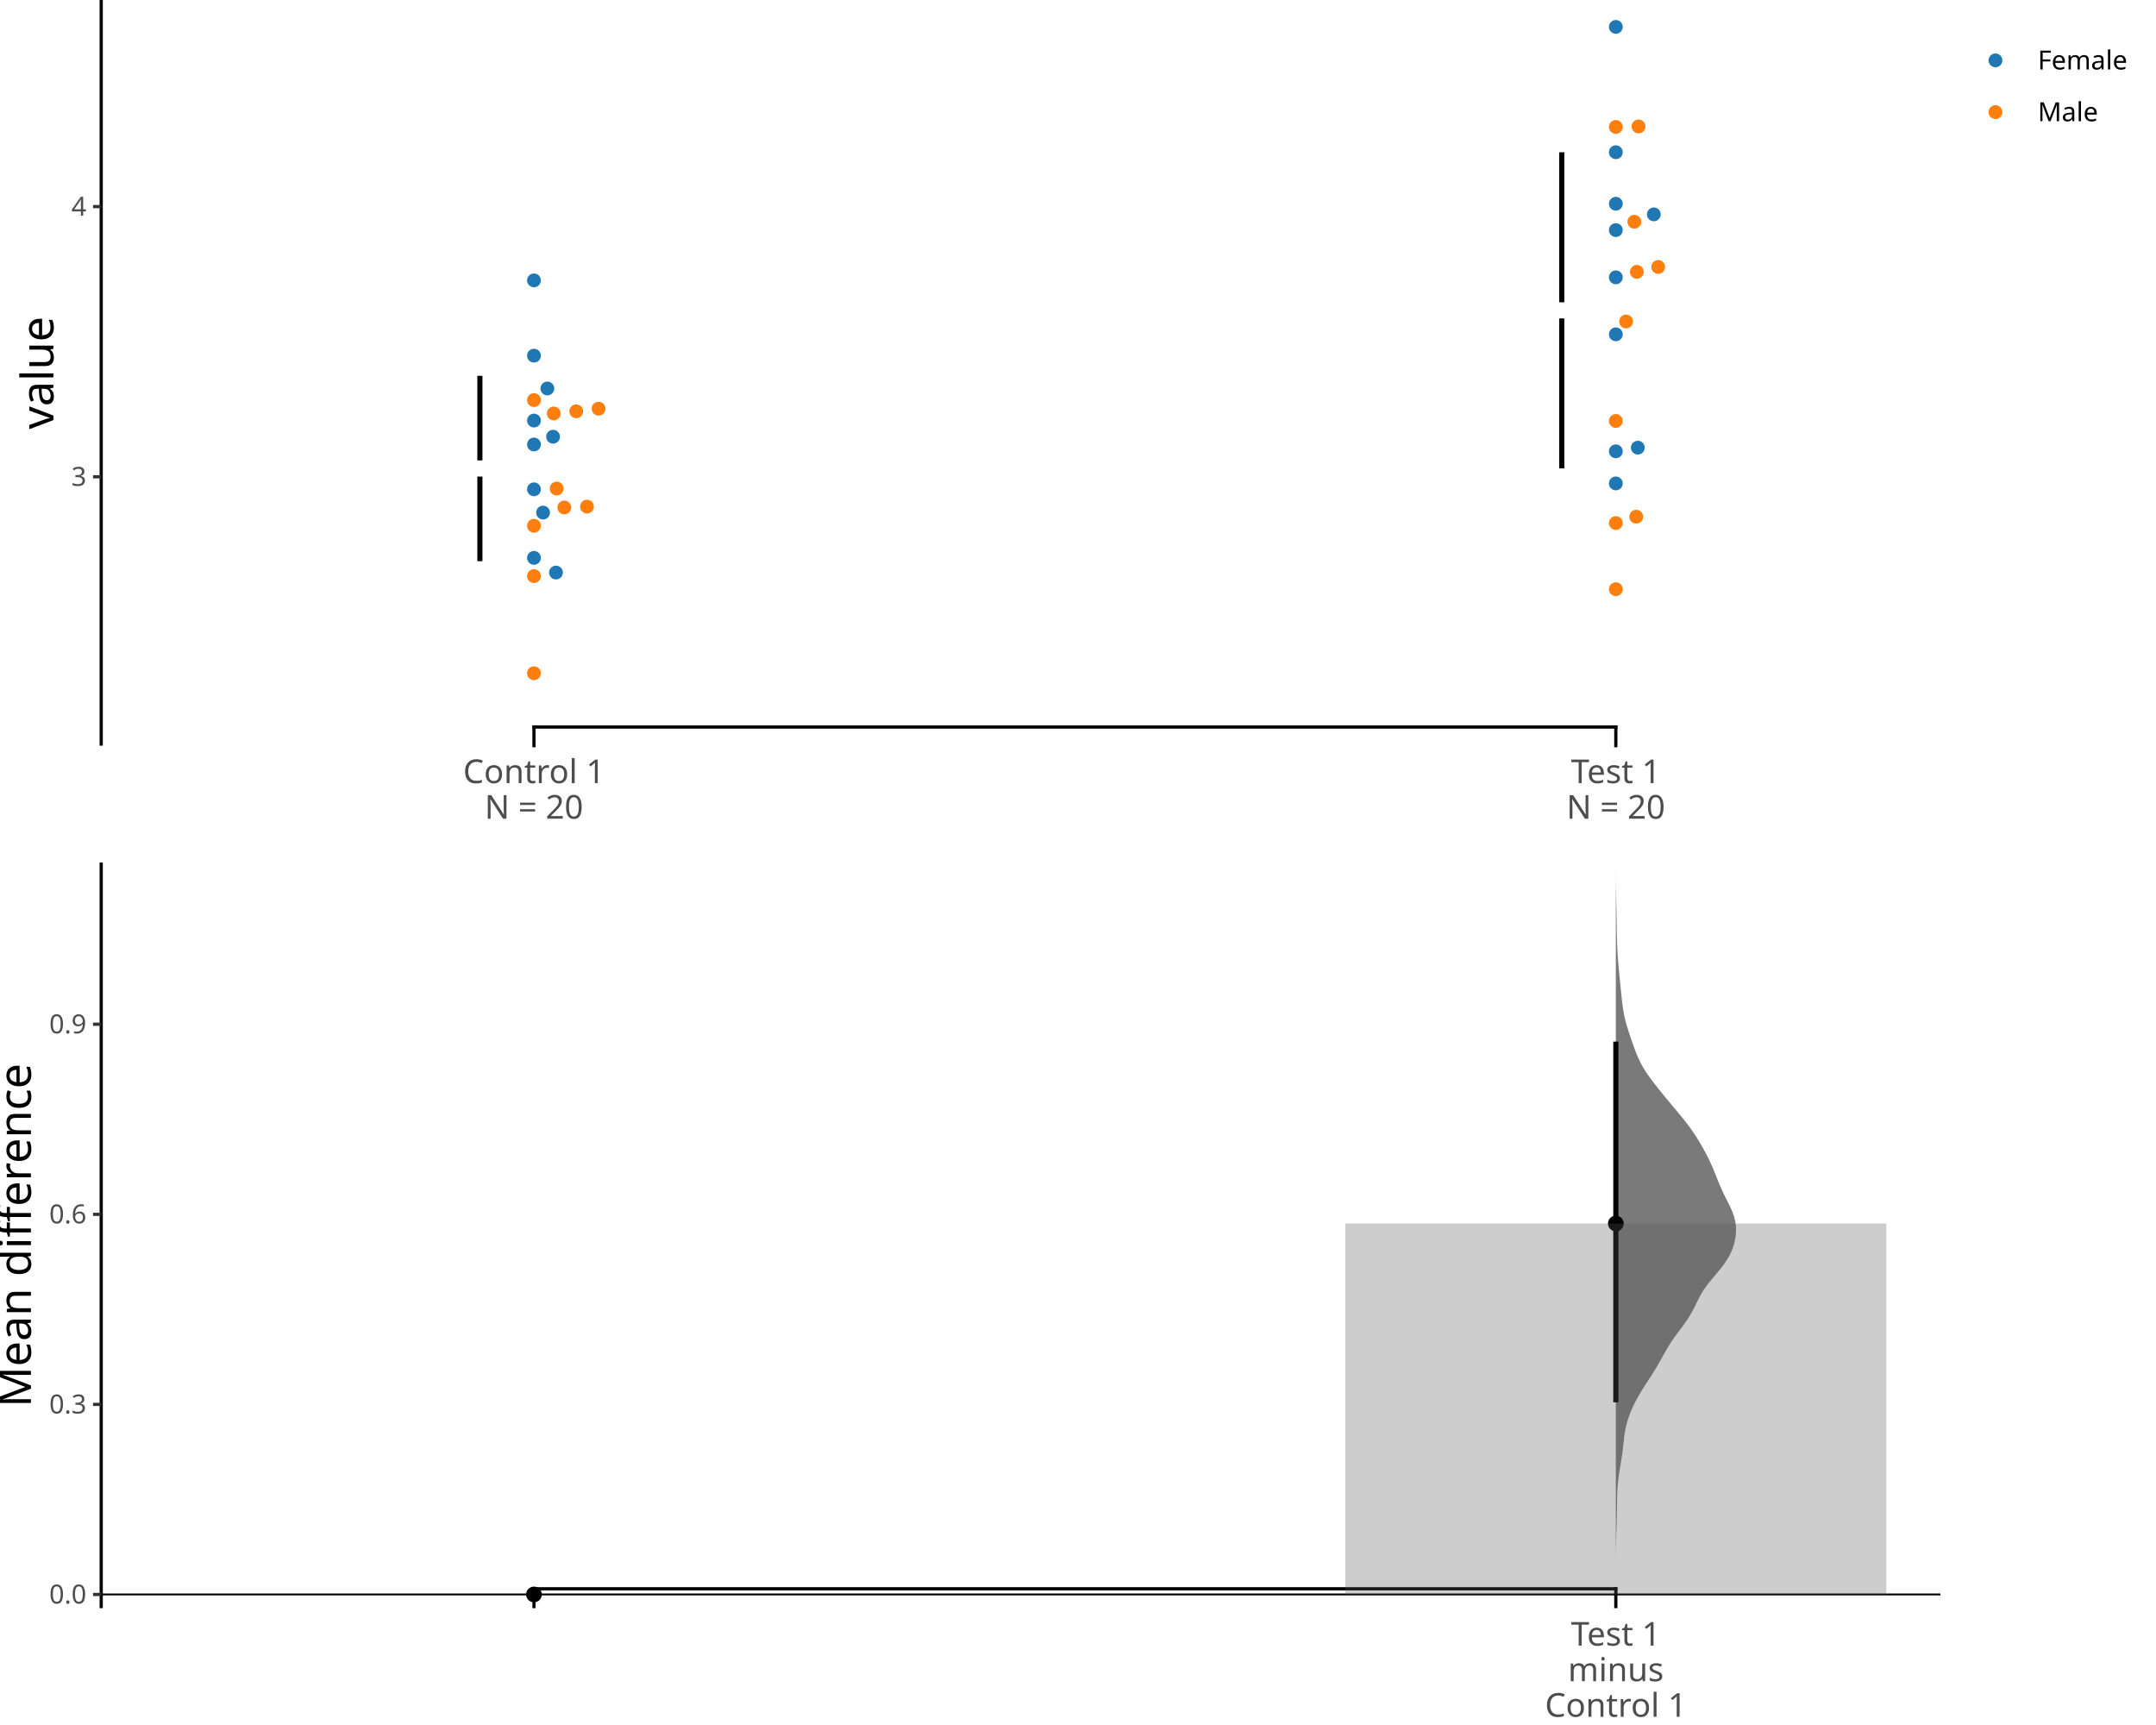
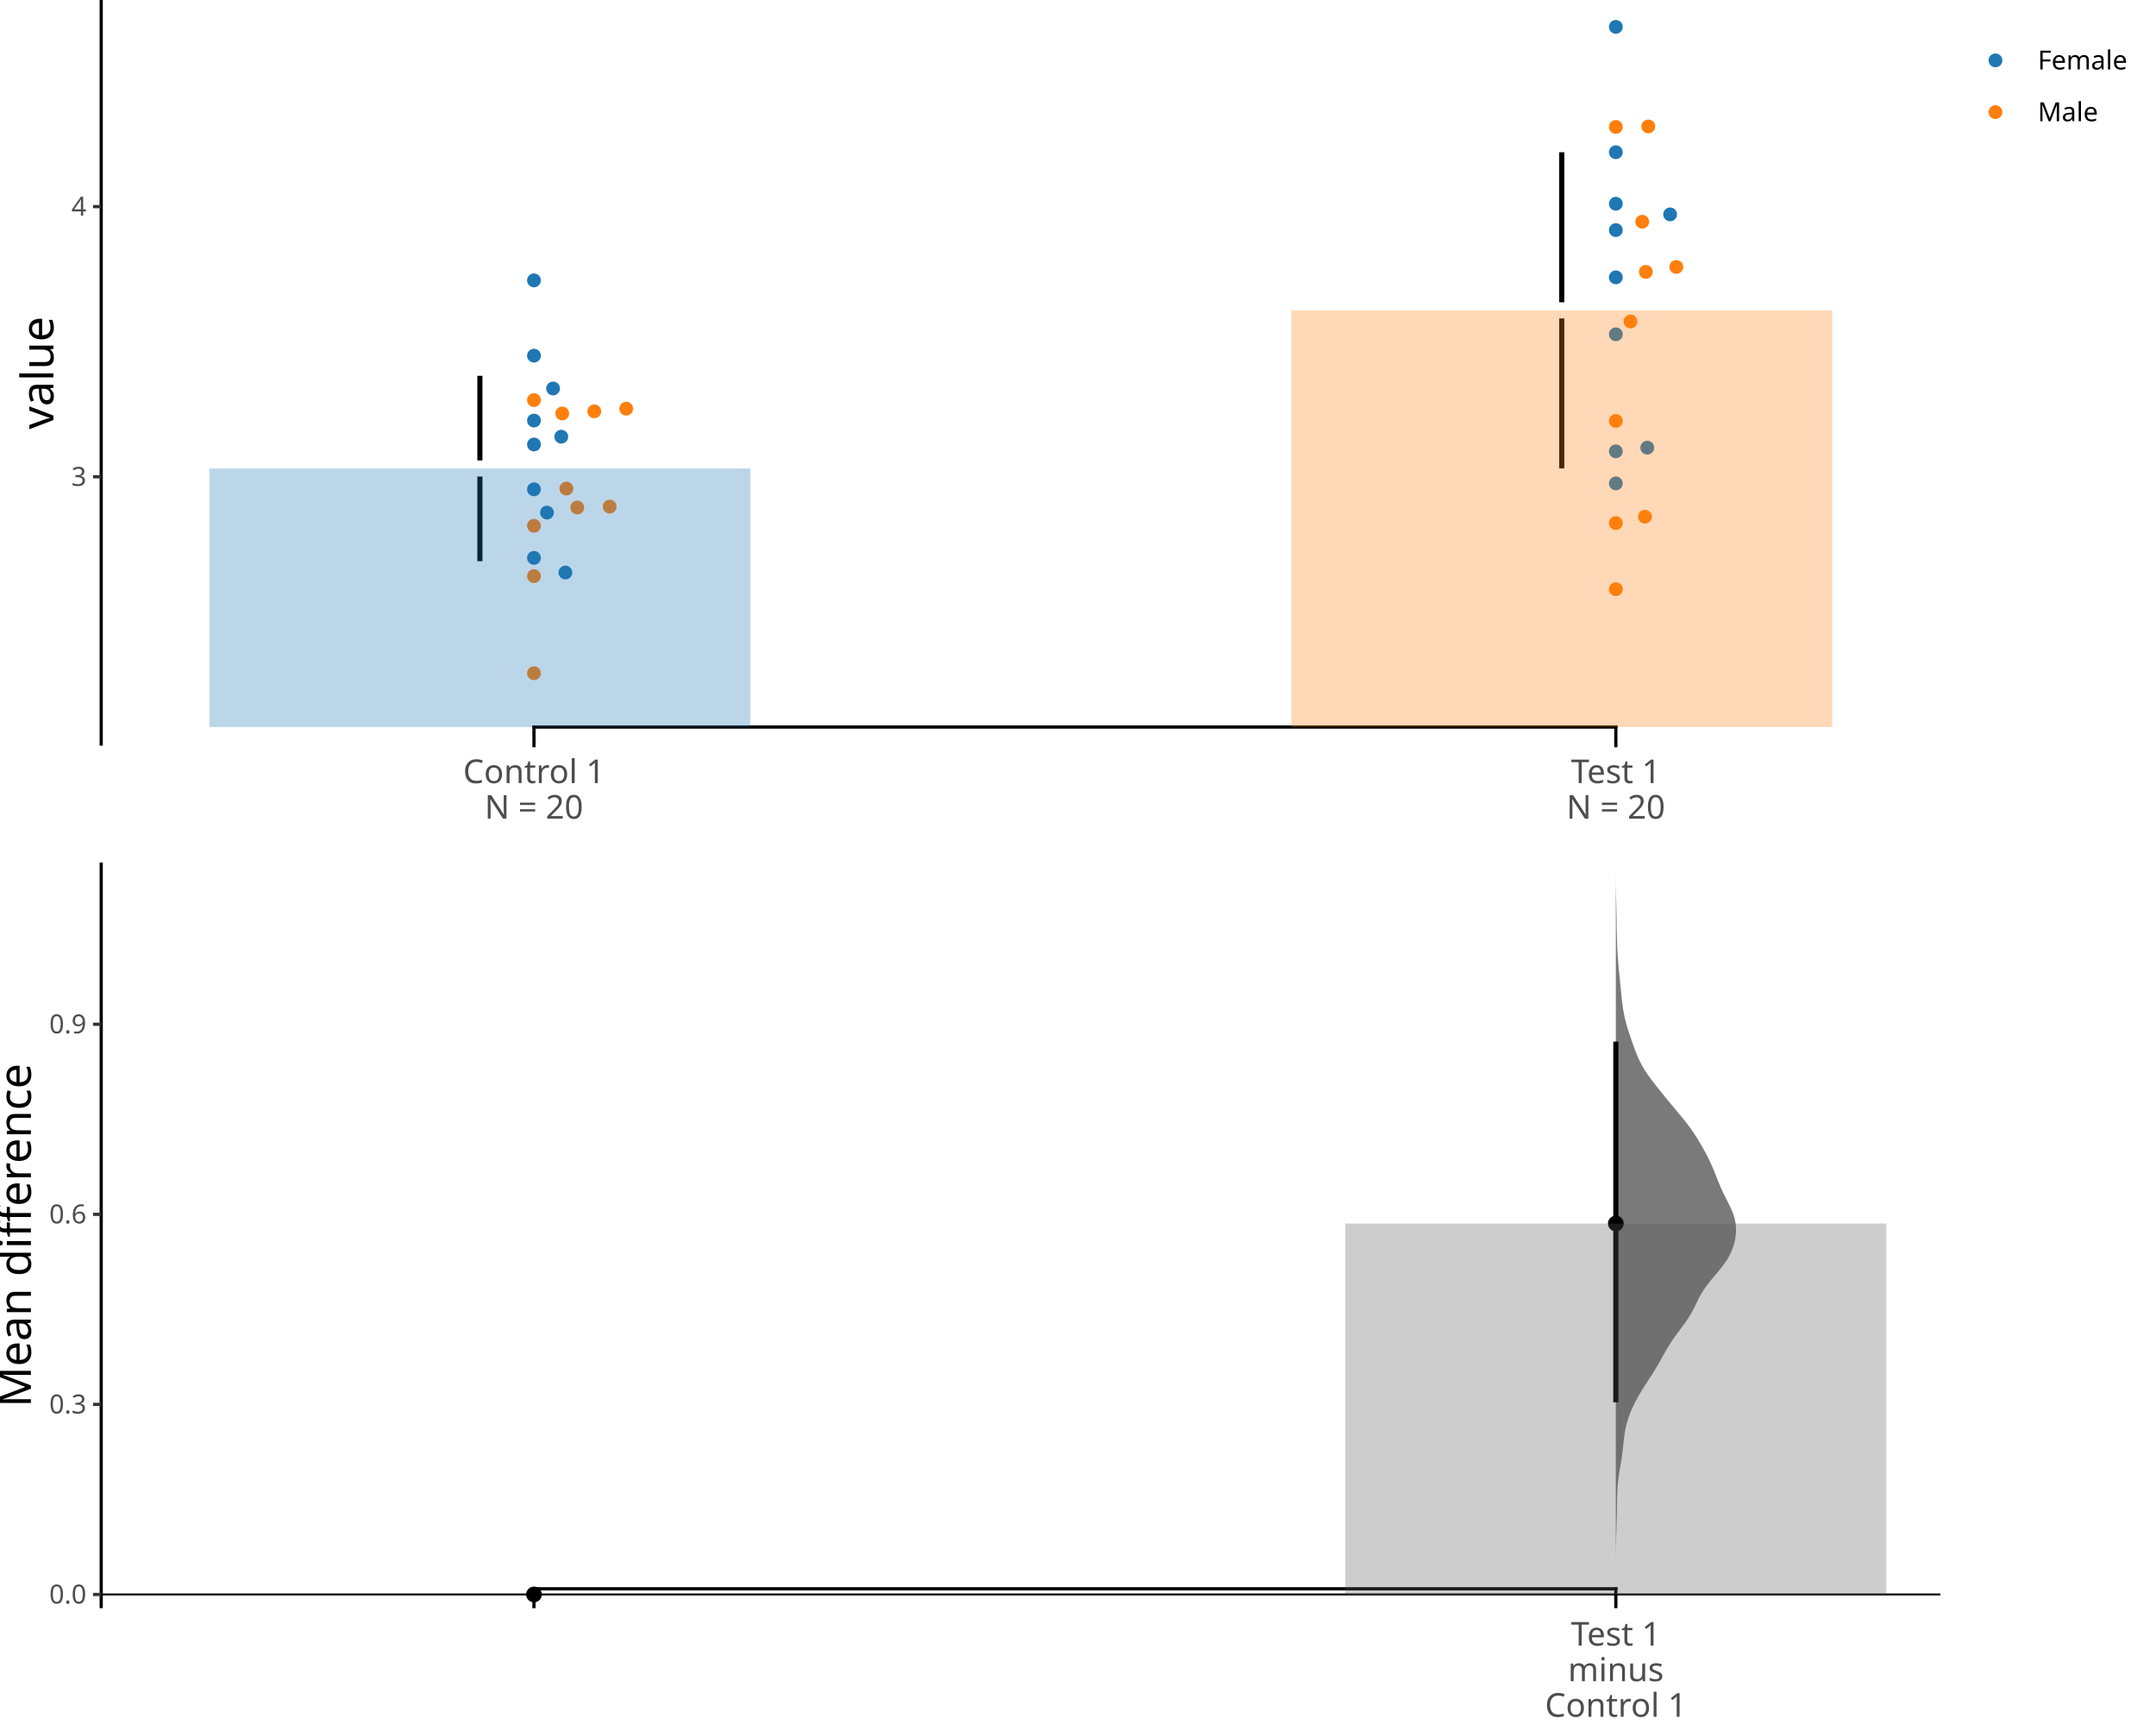
<svg xmlns="http://www.w3.org/2000/svg" class="svglite" data-engine-version="2.0" width="720.00pt" height="576.00pt" viewBox="0 0 720.00 576.00">
  <defs>
    <style type="text/css">
    .svglite line, .svglite polyline, .svglite polygon, .svglite path, .svglite rect, .svglite circle {
      fill: none;
      stroke: #000000;
      stroke-linecap: round;
      stroke-linejoin: round;
      stroke-miterlimit: 10.00;
    }
  </style>
  </defs>
  <rect width="100%" height="100%" style="stroke: none; fill: #FFFFFF;" />
  <defs>
    <clipPath id="cpMC4wMHw3MjAuMDB8MC4wMHw1NzYuMDA=">
      <rect x="0.00" y="0.00" width="720.00" height="576.00" />
    </clipPath>
  </defs>
  <g clip-path="url(#cpMC4wMHw3MjAuMDB8MC4wMHw1NzYuMDA=)">
</g>
  <defs>
    <clipPath id="cpMC4wMHw2NDguMDB8MC4wMHw1NzYuMDA=">
      <rect x="0.00" y="0.00" width="648.00" height="576.00" />
    </clipPath>
  </defs>
  <g clip-path="url(#cpMC4wMHw2NDguMDB8MC4wMHw1NzYuMDA=)">
</g>
  <g clip-path="url(#cpMC4wMHw3MjAuMDB8MC4wMHw1NzYuMDA=)">
</g>
  <defs>
    <clipPath id="cpMC4wMHw2NDguMDB8MC4wMHwyODguMDA=">
      <rect x="0.00" y="0.00" width="648.00" height="288.00" />
    </clipPath>
  </defs>
  <g clip-path="url(#cpMC4wMHw2NDguMDB8MC4wMHwyODguMDA=)">
    <rect x="0.00" y="0.00" width="648.00" height="288.00" style="stroke-width: 1.07; stroke: #FFFFFF; fill: #FFFFFF;" />
  </g>
  <g clip-path="url(#cpMC4wMHw3MjAuMDB8MC4wMHw1NzYuMDA=)">
    <rect x="33.80" y="-0" width="614.20" height="248.99" style="stroke-width: 1.07; stroke: none; fill: #FFFFFF;" />
-     <circle cx="184.93" cy="138.07" r="1.95" style="stroke-width: 0.71; stroke: #FF7F0E; fill: #FF7F0E;" />
+     <circle cx="187.76" cy="138.07" r="1.95" style="stroke-width: 0.71; stroke: #FF7F0E; fill: #FF7F0E;" />
    <circle cx="178.32" cy="133.60" r="1.95" style="stroke-width: 0.71; stroke: #FF7F0E; fill: #FF7F0E;" />
-     <circle cx="185.90" cy="163.14" r="1.95" style="stroke-width: 0.71; stroke: #FF7F0E; fill: #FF7F0E;" />
+     <circle cx="189.14" cy="163.14" r="1.95" style="stroke-width: 0.71; stroke: #FF7F0E; fill: #FF7F0E;" />
    <circle cx="178.32" cy="175.56" r="1.95" style="stroke-width: 0.71; stroke: #FF7F0E; fill: #FF7F0E;" />
-     <circle cx="192.43" cy="137.34" r="1.95" style="stroke-width: 0.71; stroke: #FF7F0E; fill: #FF7F0E;" />
+     <circle cx="198.47" cy="137.34" r="1.95" style="stroke-width: 0.71; stroke: #FF7F0E; fill: #FF7F0E;" />
    <circle cx="178.32" cy="224.80" r="1.95" style="stroke-width: 0.71; stroke: #FF7F0E; fill: #FF7F0E;" />
-     <circle cx="199.89" cy="136.46" r="1.95" style="stroke-width: 0.71; stroke: #FF7F0E; fill: #FF7F0E;" />
-     <circle cx="196.02" cy="169.16" r="1.95" style="stroke-width: 0.71; stroke: #FF7F0E; fill: #FF7F0E;" />
-     <circle cx="188.45" cy="169.45" r="1.95" style="stroke-width: 0.71; stroke: #FF7F0E; fill: #FF7F0E;" />
+     <circle cx="209.13" cy="136.46" r="1.95" style="stroke-width: 0.71; stroke: #FF7F0E; fill: #FF7F0E;" />
+     <circle cx="203.60" cy="169.16" r="1.95" style="stroke-width: 0.71; stroke: #FF7F0E; fill: #FF7F0E;" />
+     <circle cx="192.78" cy="169.45" r="1.95" style="stroke-width: 0.71; stroke: #FF7F0E; fill: #FF7F0E;" />
    <circle cx="178.32" cy="192.37" r="1.95" style="stroke-width: 0.71; stroke: #FF7F0E; fill: #FF7F0E;" />
    <circle cx="178.32" cy="163.39" r="1.95" style="stroke-width: 0.71; stroke: #1F77B4; fill: #1F77B4;" />
    <circle cx="178.32" cy="93.62" r="1.95" style="stroke-width: 0.71; stroke: #1F77B4; fill: #1F77B4;" />
-     <circle cx="184.70" cy="145.82" r="1.95" style="stroke-width: 0.71; stroke: #1F77B4; fill: #1F77B4;" />
+     <circle cx="187.44" cy="145.82" r="1.95" style="stroke-width: 0.71; stroke: #1F77B4; fill: #1F77B4;" />
    <circle cx="178.32" cy="140.43" r="1.95" style="stroke-width: 0.71; stroke: #1F77B4; fill: #1F77B4;" />
    <circle cx="178.32" cy="186.28" r="1.95" style="stroke-width: 0.71; stroke: #1F77B4; fill: #1F77B4;" />
-     <circle cx="182.80" cy="129.72" r="1.95" style="stroke-width: 0.71; stroke: #1F77B4; fill: #1F77B4;" />
-     <circle cx="185.67" cy="191.18" r="1.95" style="stroke-width: 0.71; stroke: #1F77B4; fill: #1F77B4;" />
-     <circle cx="181.36" cy="171.16" r="1.95" style="stroke-width: 0.71; stroke: #1F77B4; fill: #1F77B4;" />
+     <circle cx="184.71" cy="129.72" r="1.95" style="stroke-width: 0.71; stroke: #1F77B4; fill: #1F77B4;" />
+     <circle cx="188.82" cy="191.18" r="1.95" style="stroke-width: 0.71; stroke: #1F77B4; fill: #1F77B4;" />
+     <circle cx="182.66" cy="171.16" r="1.95" style="stroke-width: 0.71; stroke: #1F77B4; fill: #1F77B4;" />
    <circle cx="178.32" cy="118.76" r="1.95" style="stroke-width: 0.71; stroke: #1F77B4; fill: #1F77B4;" />
    <circle cx="178.32" cy="148.42" r="1.95" style="stroke-width: 0.71; stroke: #1F77B4; fill: #1F77B4;" />
-     <circle cx="543.04" cy="107.35" r="1.95" style="stroke-width: 0.71; stroke: #FF7F0E; fill: #FF7F0E;" />
+     <circle cx="544.50" cy="107.35" r="1.95" style="stroke-width: 0.71; stroke: #FF7F0E; fill: #FF7F0E;" />
    <circle cx="539.61" cy="174.65" r="1.95" style="stroke-width: 0.71; stroke: #FF7F0E; fill: #FF7F0E;" />
-     <circle cx="553.75" cy="89.14" r="1.95" style="stroke-width: 0.71; stroke: #FF7F0E; fill: #FF7F0E;" />
+     <circle cx="559.81" cy="89.14" r="1.95" style="stroke-width: 0.71; stroke: #FF7F0E; fill: #FF7F0E;" />
    <circle cx="539.61" cy="42.38" r="1.95" style="stroke-width: 0.71; stroke: #FF7F0E; fill: #FF7F0E;" />
    <circle cx="539.61" cy="140.56" r="1.95" style="stroke-width: 0.71; stroke: #FF7F0E; fill: #FF7F0E;" />
    <circle cx="539.61" cy="196.74" r="1.95" style="stroke-width: 0.71; stroke: #FF7F0E; fill: #FF7F0E;" />
-     <circle cx="545.79" cy="74.04" r="1.95" style="stroke-width: 0.71; stroke: #FF7F0E; fill: #FF7F0E;" />
-     <circle cx="547.20" cy="42.22" r="1.95" style="stroke-width: 0.71; stroke: #FF7F0E; fill: #FF7F0E;" />
-     <circle cx="546.63" cy="90.78" r="1.95" style="stroke-width: 0.71; stroke: #FF7F0E; fill: #FF7F0E;" />
-     <circle cx="546.42" cy="172.53" r="1.95" style="stroke-width: 0.71; stroke: #FF7F0E; fill: #FF7F0E;" />
+     <circle cx="548.43" cy="74.04" r="1.95" style="stroke-width: 0.71; stroke: #FF7F0E; fill: #FF7F0E;" />
+     <circle cx="550.45" cy="42.22" r="1.95" style="stroke-width: 0.71; stroke: #FF7F0E; fill: #FF7F0E;" />
+     <circle cx="549.63" cy="90.78" r="1.95" style="stroke-width: 0.71; stroke: #FF7F0E; fill: #FF7F0E;" />
+     <circle cx="549.34" cy="172.53" r="1.95" style="stroke-width: 0.71; stroke: #FF7F0E; fill: #FF7F0E;" />
    <circle cx="539.61" cy="111.63" r="1.95" style="stroke-width: 0.71; stroke: #1F77B4; fill: #1F77B4;" />
-     <circle cx="546.95" cy="149.48" r="1.95" style="stroke-width: 0.71; stroke: #1F77B4; fill: #1F77B4;" />
+     <circle cx="550.10" cy="149.48" r="1.95" style="stroke-width: 0.71; stroke: #1F77B4; fill: #1F77B4;" />
    <circle cx="539.61" cy="161.42" r="1.95" style="stroke-width: 0.71; stroke: #1F77B4; fill: #1F77B4;" />
    <circle cx="539.61" cy="8.98" r="1.95" style="stroke-width: 0.71; stroke: #1F77B4; fill: #1F77B4;" />
    <circle cx="539.61" cy="50.83" r="1.95" style="stroke-width: 0.71; stroke: #1F77B4; fill: #1F77B4;" />
-     <circle cx="552.30" cy="71.58" r="1.95" style="stroke-width: 0.71; stroke: #1F77B4; fill: #1F77B4;" />
+     <circle cx="557.74" cy="71.58" r="1.95" style="stroke-width: 0.71; stroke: #1F77B4; fill: #1F77B4;" />
    <circle cx="539.61" cy="76.83" r="1.95" style="stroke-width: 0.71; stroke: #1F77B4; fill: #1F77B4;" />
    <circle cx="539.61" cy="150.70" r="1.95" style="stroke-width: 0.71; stroke: #1F77B4; fill: #1F77B4;" />
    <circle cx="539.61" cy="92.61" r="1.95" style="stroke-width: 0.71; stroke: #1F77B4; fill: #1F77B4;" />
    <circle cx="539.61" cy="68.03" r="1.95" style="stroke-width: 0.71; stroke: #1F77B4; fill: #1F77B4;" />
    <line x1="160.26" y1="152.88" x2="160.26" y2="126.35" style="stroke-width: 1.71; stroke-linecap: square;" />
    <line x1="521.55" y1="100.07" x2="521.55" y2="51.70" style="stroke-width: 1.71; stroke-linecap: square;" />
    <line x1="160.26" y1="159.99" x2="160.26" y2="186.53" style="stroke-width: 1.71; stroke-linecap: square;" />
    <line x1="521.55" y1="107.18" x2="521.55" y2="155.54" style="stroke-width: 1.71; stroke-linecap: square;" />
    <line x1="178.32" y1="242.77" x2="539.61" y2="242.77" style="stroke-width: 1.07; stroke-linecap: square;" />
    <line x1="178.32" y1="242.77" x2="178.32" y2="248.99" style="stroke-width: 1.07; stroke-linecap: square;" />
    <line x1="539.61" y1="242.77" x2="539.61" y2="248.99" style="stroke-width: 1.07; stroke-linecap: square;" />
+     <rect x="69.93" y="156.44" width="180.65" height="86.33" style="stroke-width: 1.07; stroke: none; stroke-linecap: butt; stroke-linejoin: miter; fill: #1F77B4; fill-opacity: 0.30;" />
+     <rect x="431.23" y="103.62" width="180.65" height="139.14" style="stroke-width: 1.07; stroke: none; stroke-linecap: butt; stroke-linejoin: miter; fill: #FF7F0E; fill-opacity: 0.30;" />
    <polyline points="33.80,248.99 33.80,0.00 " style="stroke-width: 1.07; stroke-linecap: butt;" />
    <text x="28.87" y="162.23" text-anchor="end" style="font-size: 8.80px; fill: #4D4D4D; font-family: sans;" textLength="4.89px" lengthAdjust="spacingAndGlyphs">3</text>
    <text x="28.87" y="72.02" text-anchor="end" style="font-size: 8.80px; fill: #4D4D4D; font-family: sans;" textLength="4.89px" lengthAdjust="spacingAndGlyphs">4</text>
    <polyline points="31.06,159.20 33.80,159.20 " style="stroke-width: 1.07; stroke: #333333; stroke-linecap: butt;" />
    <polyline points="31.06,68.99 33.80,68.99 " style="stroke-width: 1.07; stroke: #333333; stroke-linecap: butt;" />
    <text x="178.32" y="261.49" text-anchor="middle" style="font-size: 11.00px; fill: #4D4D4D; font-family: sans;" textLength="44.64px" lengthAdjust="spacingAndGlyphs">Control 1</text>
    <text x="178.32" y="273.37" text-anchor="middle" style="font-size: 11.00px; fill: #4D4D4D; font-family: sans;" textLength="32.72px" lengthAdjust="spacingAndGlyphs">N = 20</text>
    <text x="539.61" y="261.49" text-anchor="middle" style="font-size: 11.00px; fill: #4D4D4D; font-family: sans;" textLength="30.57px" lengthAdjust="spacingAndGlyphs">Test 1</text>
    <text x="539.61" y="273.37" text-anchor="middle" style="font-size: 11.00px; fill: #4D4D4D; font-family: sans;" textLength="32.72px" lengthAdjust="spacingAndGlyphs">N = 20</text>
    <text transform="translate(17.83,124.50) rotate(-90)" text-anchor="middle" style="font-size: 15.00px; font-family: sans;" textLength="35.87px" lengthAdjust="spacingAndGlyphs">value</text>
  </g>
  <defs>
    <clipPath id="cpMC4wMHw2NDguMDB8Mjg4LjAwfDU3Ni4wMA==">
      <rect x="0" y="288.00" width="648.00" height="288.00" />
    </clipPath>
  </defs>
  <g clip-path="url(#cpMC4wMHw2NDguMDB8Mjg4LjAwfDU3Ni4wMA==)">
    <rect x="0" y="288.00" width="648.00" height="288.00" style="stroke-width: 1.07; stroke: #FFFFFF; fill: #FFFFFF;" />
  </g>
  <g clip-path="url(#cpMC4wMHw3MjAuMDB8MC4wMHw1NzYuMDA=)">
</g>
  <defs>
    <clipPath id="cpMzMuODB8NjQ4LjAwfDI4OC4wMHw1MzYuOTk=">
      <rect x="33.80" y="288.00" width="614.20" height="248.99" />
    </clipPath>
  </defs>
  <g clip-path="url(#cpMzMuODB8NjQ4LjAwfDI4OC4wMHw1MzYuOTk=)">
    <rect x="33.80" y="288.00" width="614.20" height="248.99" style="stroke-width: 1.07; stroke: none; fill: #FFFFFF;" />
    <polygon points="539.61,525.13 539.61,524.67 539.61,524.21 539.61,523.74 539.62,523.28 539.62,522.81 539.62,522.35 539.62,521.89 539.62,521.42 539.62,520.96 539.62,520.49 539.63,520.03 539.63,519.57 539.63,519.10 539.64,518.64 539.64,518.17 539.65,517.71 539.66,517.24 539.66,516.78 539.67,516.32 539.68,515.85 539.69,515.39 539.70,514.92 539.71,514.46 539.72,514.00 539.73,513.53 539.74,513.07 539.76,512.60 539.77,512.14 539.78,511.68 539.80,511.21 539.81,510.75 539.82,510.28 539.84,509.82 539.85,509.36 539.86,508.89 539.88,508.43 539.89,507.96 539.90,507.50 539.91,507.04 539.92,506.57 539.94,506.11 539.95,505.64 539.95,505.18 539.96,504.72 539.97,504.25 539.98,503.79 539.99,503.32 539.99,502.86 540.00,502.39 540.01,501.93 540.01,501.47 540.02,501.00 540.03,500.54 540.04,500.07 540.05,499.61 540.07,499.15 540.08,498.68 540.10,498.22 540.12,497.75 540.14,497.29 540.17,496.83 540.20,496.36 540.24,495.90 540.28,495.43 540.32,494.97 540.37,494.51 540.43,494.04 540.48,493.58 540.54,493.11 540.61,492.65 540.68,492.19 540.75,491.72 540.82,491.26 540.90,490.79 540.97,490.33 541.05,489.87 541.13,489.40 541.21,488.94 541.29,488.47 541.36,488.01 541.44,487.55 541.51,487.08 541.58,486.62 541.65,486.15 541.72,485.69 541.78,485.22 541.84,484.76 541.90,484.30 541.95,483.83 542.00,483.37 542.05,482.90 542.10,482.44 542.15,481.98 542.20,481.51 542.25,481.05 542.30,480.58 542.36,480.12 542.42,479.66 542.48,479.19 542.55,478.73 542.62,478.26 542.70,477.80 542.79,477.34 542.88,476.87 542.98,476.41 543.09,475.94 543.21,475.48 543.33,475.02 543.47,474.55 543.61,474.09 543.76,473.62 543.92,473.16 544.08,472.70 544.26,472.23 544.44,471.77 544.62,471.30 544.82,470.84 545.02,470.37 545.23,469.91 545.45,469.45 545.67,468.98 545.90,468.52 546.13,468.05 546.38,467.59 546.62,467.13 546.88,466.66 547.14,466.20 547.41,465.73 547.68,465.27 547.96,464.81 548.24,464.34 548.53,463.88 548.82,463.41 549.11,462.95 549.41,462.49 549.71,462.02 550.01,461.56 550.31,461.09 550.62,460.63 550.92,460.17 551.22,459.70 551.52,459.24 551.81,458.77 552.11,458.31 552.40,457.85 552.68,457.38 552.97,456.92 553.24,456.45 553.52,455.99 553.79,455.53 554.05,455.06 554.32,454.60 554.58,454.13 554.84,453.67 555.10,453.20 555.35,452.74 555.61,452.28 555.87,451.81 556.13,451.35 556.40,450.88 556.67,450.42 556.95,449.96 557.23,449.49 557.52,449.03 557.81,448.56 558.11,448.10 558.43,447.64 558.74,447.17 559.07,446.71 559.39,446.24 559.73,445.78 560.07,445.32 560.41,444.85 560.76,444.39 561.10,443.92 561.45,443.46 561.79,443.00 562.13,442.53 562.47,442.07 562.80,441.60 563.12,441.14 563.44,440.68 563.75,440.21 564.05,439.75 564.33,439.28 564.61,438.82 564.88,438.35 565.14,437.89 565.39,437.43 565.63,436.96 565.87,436.50 566.10,436.03 566.32,435.57 566.55,435.11 566.77,434.64 567.00,434.18 567.24,433.71 567.47,433.25 567.72,432.79 567.98,432.32 568.25,431.86 568.53,431.39 568.82,430.93 569.13,430.47 569.45,430.00 569.78,429.54 570.13,429.07 570.48,428.61 570.85,428.15 571.22,427.68 571.60,427.22 571.99,426.75 572.38,426.29 572.77,425.83 573.16,425.36 573.55,424.90 573.93,424.43 574.31,423.97 574.68,423.51 575.05,423.04 575.40,422.58 575.74,422.11 576.07,421.65 576.39,421.18 576.69,420.72 576.98,420.26 577.25,419.79 577.51,419.33 577.75,418.86 577.97,418.40 578.18,417.94 578.38,417.47 578.56,417.01 578.72,416.54 578.88,416.08 579.02,415.62 579.14,415.15 579.26,414.69 579.36,414.22 579.45,413.76 579.53,413.30 579.60,412.83 579.66,412.37 579.70,411.90 579.73,411.44 579.75,410.98 579.76,410.51 579.75,410.05 579.72,409.58 579.68,409.12 579.63,408.66 579.56,408.19 579.47,407.73 579.37,407.26 579.26,406.80 579.13,406.33 578.98,405.87 578.82,405.41 578.65,404.94 578.46,404.48 578.27,404.01 578.06,403.55 577.85,403.09 577.63,402.62 577.40,402.16 577.17,401.69 576.94,401.23 576.70,400.77 576.47,400.30 576.23,399.84 576.00,399.37 575.77,398.91 575.55,398.45 575.32,397.98 575.11,397.52 574.90,397.05 574.69,396.59 574.49,396.13 574.29,395.66 574.10,395.20 573.91,394.73 573.72,394.27 573.54,393.81 573.35,393.34 573.17,392.88 572.99,392.41 572.80,391.95 572.62,391.49 572.43,391.02 572.24,390.56 572.04,390.09 571.84,389.63 571.64,389.16 571.43,388.70 571.22,388.24 571.00,387.77 570.78,387.31 570.56,386.84 570.33,386.38 570.09,385.92 569.85,385.45 569.60,384.99 569.35,384.52 569.10,384.06 568.84,383.60 568.58,383.13 568.32,382.67 568.05,382.20 567.78,381.74 567.50,381.28 567.22,380.81 566.93,380.35 566.65,379.88 566.35,379.42 566.05,378.96 565.75,378.49 565.43,378.03 565.11,377.56 564.79,377.10 564.46,376.64 564.12,376.17 563.77,375.71 563.42,375.24 563.06,374.78 562.69,374.31 562.32,373.85 561.95,373.39 561.57,372.92 561.19,372.46 560.81,371.99 560.42,371.53 560.03,371.07 559.65,370.60 559.26,370.14 558.87,369.67 558.48,369.21 558.10,368.75 557.71,368.28 557.32,367.82 556.94,367.35 556.56,366.89 556.18,366.43 555.80,365.96 555.42,365.50 555.04,365.03 554.67,364.57 554.29,364.11 553.92,363.64 553.55,363.18 553.19,362.71 552.82,362.25 552.46,361.79 552.10,361.32 551.75,360.86 551.40,360.39 551.06,359.93 550.73,359.46 550.40,359.00 550.08,358.54 549.77,358.07 549.46,357.61 549.17,357.14 548.89,356.68 548.61,356.22 548.35,355.75 548.09,355.29 547.85,354.82 547.62,354.36 547.39,353.90 547.18,353.43 546.97,352.97 546.77,352.50 546.57,352.04 546.39,351.58 546.21,351.11 546.03,350.65 545.86,350.18 545.69,349.72 545.52,349.26 545.36,348.79 545.19,348.33 545.03,347.86 544.87,347.40 544.71,346.94 544.56,346.47 544.40,346.01 544.25,345.54 544.09,345.08 543.94,344.62 543.79,344.15 543.65,343.69 543.50,343.22 543.36,342.76 543.23,342.29 543.10,341.83 542.97,341.37 542.85,340.90 542.73,340.44 542.62,339.97 542.52,339.51 542.42,339.05 542.33,338.58 542.24,338.12 542.16,337.65 542.08,337.19 542.00,336.73 541.93,336.26 541.87,335.80 541.81,335.33 541.75,334.87 541.69,334.41 541.64,333.94 541.59,333.48 541.54,333.01 541.49,332.55 541.44,332.09 541.39,331.62 541.35,331.16 541.30,330.69 541.26,330.23 541.21,329.77 541.16,329.30 541.12,328.84 541.07,328.37 541.02,327.91 540.98,327.44 540.93,326.98 540.89,326.52 540.84,326.05 540.79,325.59 540.75,325.12 540.70,324.66 540.66,324.20 540.62,323.73 540.57,323.27 540.53,322.80 540.49,322.34 540.45,321.88 540.41,321.41 540.38,320.95 540.34,320.48 540.31,320.02 540.27,319.56 540.24,319.09 540.21,318.63 540.18,318.16 540.16,317.70 540.13,317.24 540.11,316.77 540.08,316.31 540.06,315.84 540.04,315.38 540.03,314.92 540.01,314.45 540.00,313.99 539.98,313.52 539.97,313.06 539.96,312.60 539.95,312.13 539.94,311.67 539.93,311.20 539.92,310.74 539.92,310.27 539.91,309.81 539.90,309.35 539.90,308.88 539.89,308.42 539.88,307.95 539.88,307.49 539.87,307.03 539.86,306.56 539.85,306.10 539.84,305.63 539.84,305.17 539.83,304.71 539.82,304.24 539.81,303.78 539.80,303.31 539.79,302.85 539.78,302.39 539.76,301.92 539.75,301.46 539.74,300.99 539.73,300.53 539.72,300.07 539.71,299.60 539.70,299.14 539.69,298.67 539.68,298.21 539.68,297.75 539.67,297.28 539.66,296.82 539.65,296.35 539.65,295.89 539.64,295.42 539.64,294.96 539.63,294.50 539.63,294.03 539.63,293.57 539.62,293.10 539.62,292.64 539.62,292.18 539.62,291.71 539.62,291.25 539.62,290.78 539.61,290.32 539.61,289.86 539.61,289.39 539.61,288.93 539.61,288.46 539.61,288.00 " style="stroke-width: 0.75; stroke: none; fill: #595959; fill-opacity: 0.80;" />
    <line x1="539.61" y1="467.39" x2="539.61" y2="348.66" style="stroke-width: 1.71; stroke-linecap: square;" />
    <circle cx="539.61" cy="408.55" r="2.25" style="stroke-width: 0.75; fill: #000000;" />
    <line x1="178.32" y1="532.41" x2="178.32" y2="532.41" style="stroke-width: 1.71; stroke-linecap: square;" />
    <circle cx="178.32" cy="532.41" r="2.25" style="stroke-width: 0.75; fill: #000000;" />
    <line x1="178.32" y1="530.52" x2="539.61" y2="530.52" style="stroke-width: 1.07; stroke-linecap: square;" />
    <line x1="178.32" y1="530.52" x2="178.32" y2="536.99" style="stroke-width: 1.07; stroke-linecap: square;" />
    <line x1="539.61" y1="530.52" x2="539.61" y2="536.99" style="stroke-width: 1.07; stroke-linecap: square;" />
    <line x1="33.80" y1="532.41" x2="648.00" y2="532.41" style="stroke-width: 0.64; stroke-linecap: butt;" />
    <rect x="449.29" y="408.55" width="180.65" height="123.86" style="stroke-width: 1.07; stroke: none; stroke-linecap: butt; stroke-linejoin: miter; fill: #595959; fill-opacity: 0.30;" />
  </g>
  <g clip-path="url(#cpMC4wMHw3MjAuMDB8MC4wMHw1NzYuMDA=)">
    <polyline points="33.80,536.99 33.80,288.00 " style="stroke-width: 1.07; stroke-linecap: butt;" />
    <text x="28.87" y="535.44" text-anchor="end" style="font-size: 8.80px; fill: #4D4D4D; font-family: sans;" textLength="12.23px" lengthAdjust="spacingAndGlyphs">0.0</text>
    <text x="28.87" y="471.97" text-anchor="end" style="font-size: 8.80px; fill: #4D4D4D; font-family: sans;" textLength="12.23px" lengthAdjust="spacingAndGlyphs">0.3</text>
    <text x="28.87" y="408.50" text-anchor="end" style="font-size: 8.80px; fill: #4D4D4D; font-family: sans;" textLength="12.23px" lengthAdjust="spacingAndGlyphs">0.6</text>
    <text x="28.87" y="345.04" text-anchor="end" style="font-size: 8.80px; fill: #4D4D4D; font-family: sans;" textLength="12.23px" lengthAdjust="spacingAndGlyphs">0.9</text>
    <polyline points="31.06,532.41 33.80,532.41 " style="stroke-width: 1.07; stroke: #333333; stroke-linecap: butt;" />
    <polyline points="31.06,468.94 33.80,468.94 " style="stroke-width: 1.07; stroke: #333333; stroke-linecap: butt;" />
    <polyline points="31.06,405.48 33.80,405.48 " style="stroke-width: 1.07; stroke: #333333; stroke-linecap: butt;" />
    <polyline points="31.06,342.01 33.80,342.01 " style="stroke-width: 1.07; stroke: #333333; stroke-linecap: butt;" />
    <text x="539.61" y="549.49" text-anchor="middle" style="font-size: 11.00px; fill: #4D4D4D; font-family: sans;" textLength="30.57px" lengthAdjust="spacingAndGlyphs">Test 1</text>
    <text x="539.61" y="561.37" text-anchor="middle" style="font-size: 11.00px; fill: #4D4D4D; font-family: sans;" textLength="29.35px" lengthAdjust="spacingAndGlyphs">minus</text>
    <text x="539.61" y="573.25" text-anchor="middle" style="font-size: 11.00px; fill: #4D4D4D; font-family: sans;" textLength="44.64px" lengthAdjust="spacingAndGlyphs">Control 1</text>
    <text transform="translate(10.32,412.50) rotate(-90)" text-anchor="middle" style="font-size: 15.00px; font-family: sans;" textLength="107.58px" lengthAdjust="spacingAndGlyphs">Mean difference</text>
  </g>
  <defs>
    <clipPath id="cpNjQ4LjAwfDcyMC4wMHwwLjAwfDU3Ni4wMA==">
      <rect x="648.00" y="0.00" width="72.00" height="576.00" />
    </clipPath>
  </defs>
  <g clip-path="url(#cpNjQ4LjAwfDcyMC4wMHwwLjAwfDU3Ni4wMA==)">
</g>
  <g clip-path="url(#cpMC4wMHw3MjAuMDB8MC4wMHw1NzYuMDA=)">
    <rect x="652.27" y="6.04" width="63.45" height="45.52" style="stroke-width: 1.07; stroke: none; fill: #FFFFFF;" />
    <rect x="657.75" y="11.52" width="17.28" height="17.28" style="stroke-width: 1.07; stroke: none; fill: #FFFFFF;" />
    <circle cx="666.39" cy="20.16" r="1.95" style="stroke-width: 0.71; stroke: #1F77B4; fill: #1F77B4;" />
    <rect x="657.75" y="28.80" width="17.28" height="17.28" style="stroke-width: 1.07; stroke: none; fill: #FFFFFF;" />
    <circle cx="666.39" cy="37.44" r="1.95" style="stroke-width: 0.71; stroke: #FF7F0E; fill: #FF7F0E;" />
    <text x="680.51" y="23.19" style="font-size: 8.80px; font-family: sans;" textLength="29.35px" lengthAdjust="spacingAndGlyphs">Female</text>
    <text x="680.51" y="40.47" style="font-size: 8.80px; font-family: sans;" textLength="19.08px" lengthAdjust="spacingAndGlyphs">Male</text>
  </g>
</svg>
